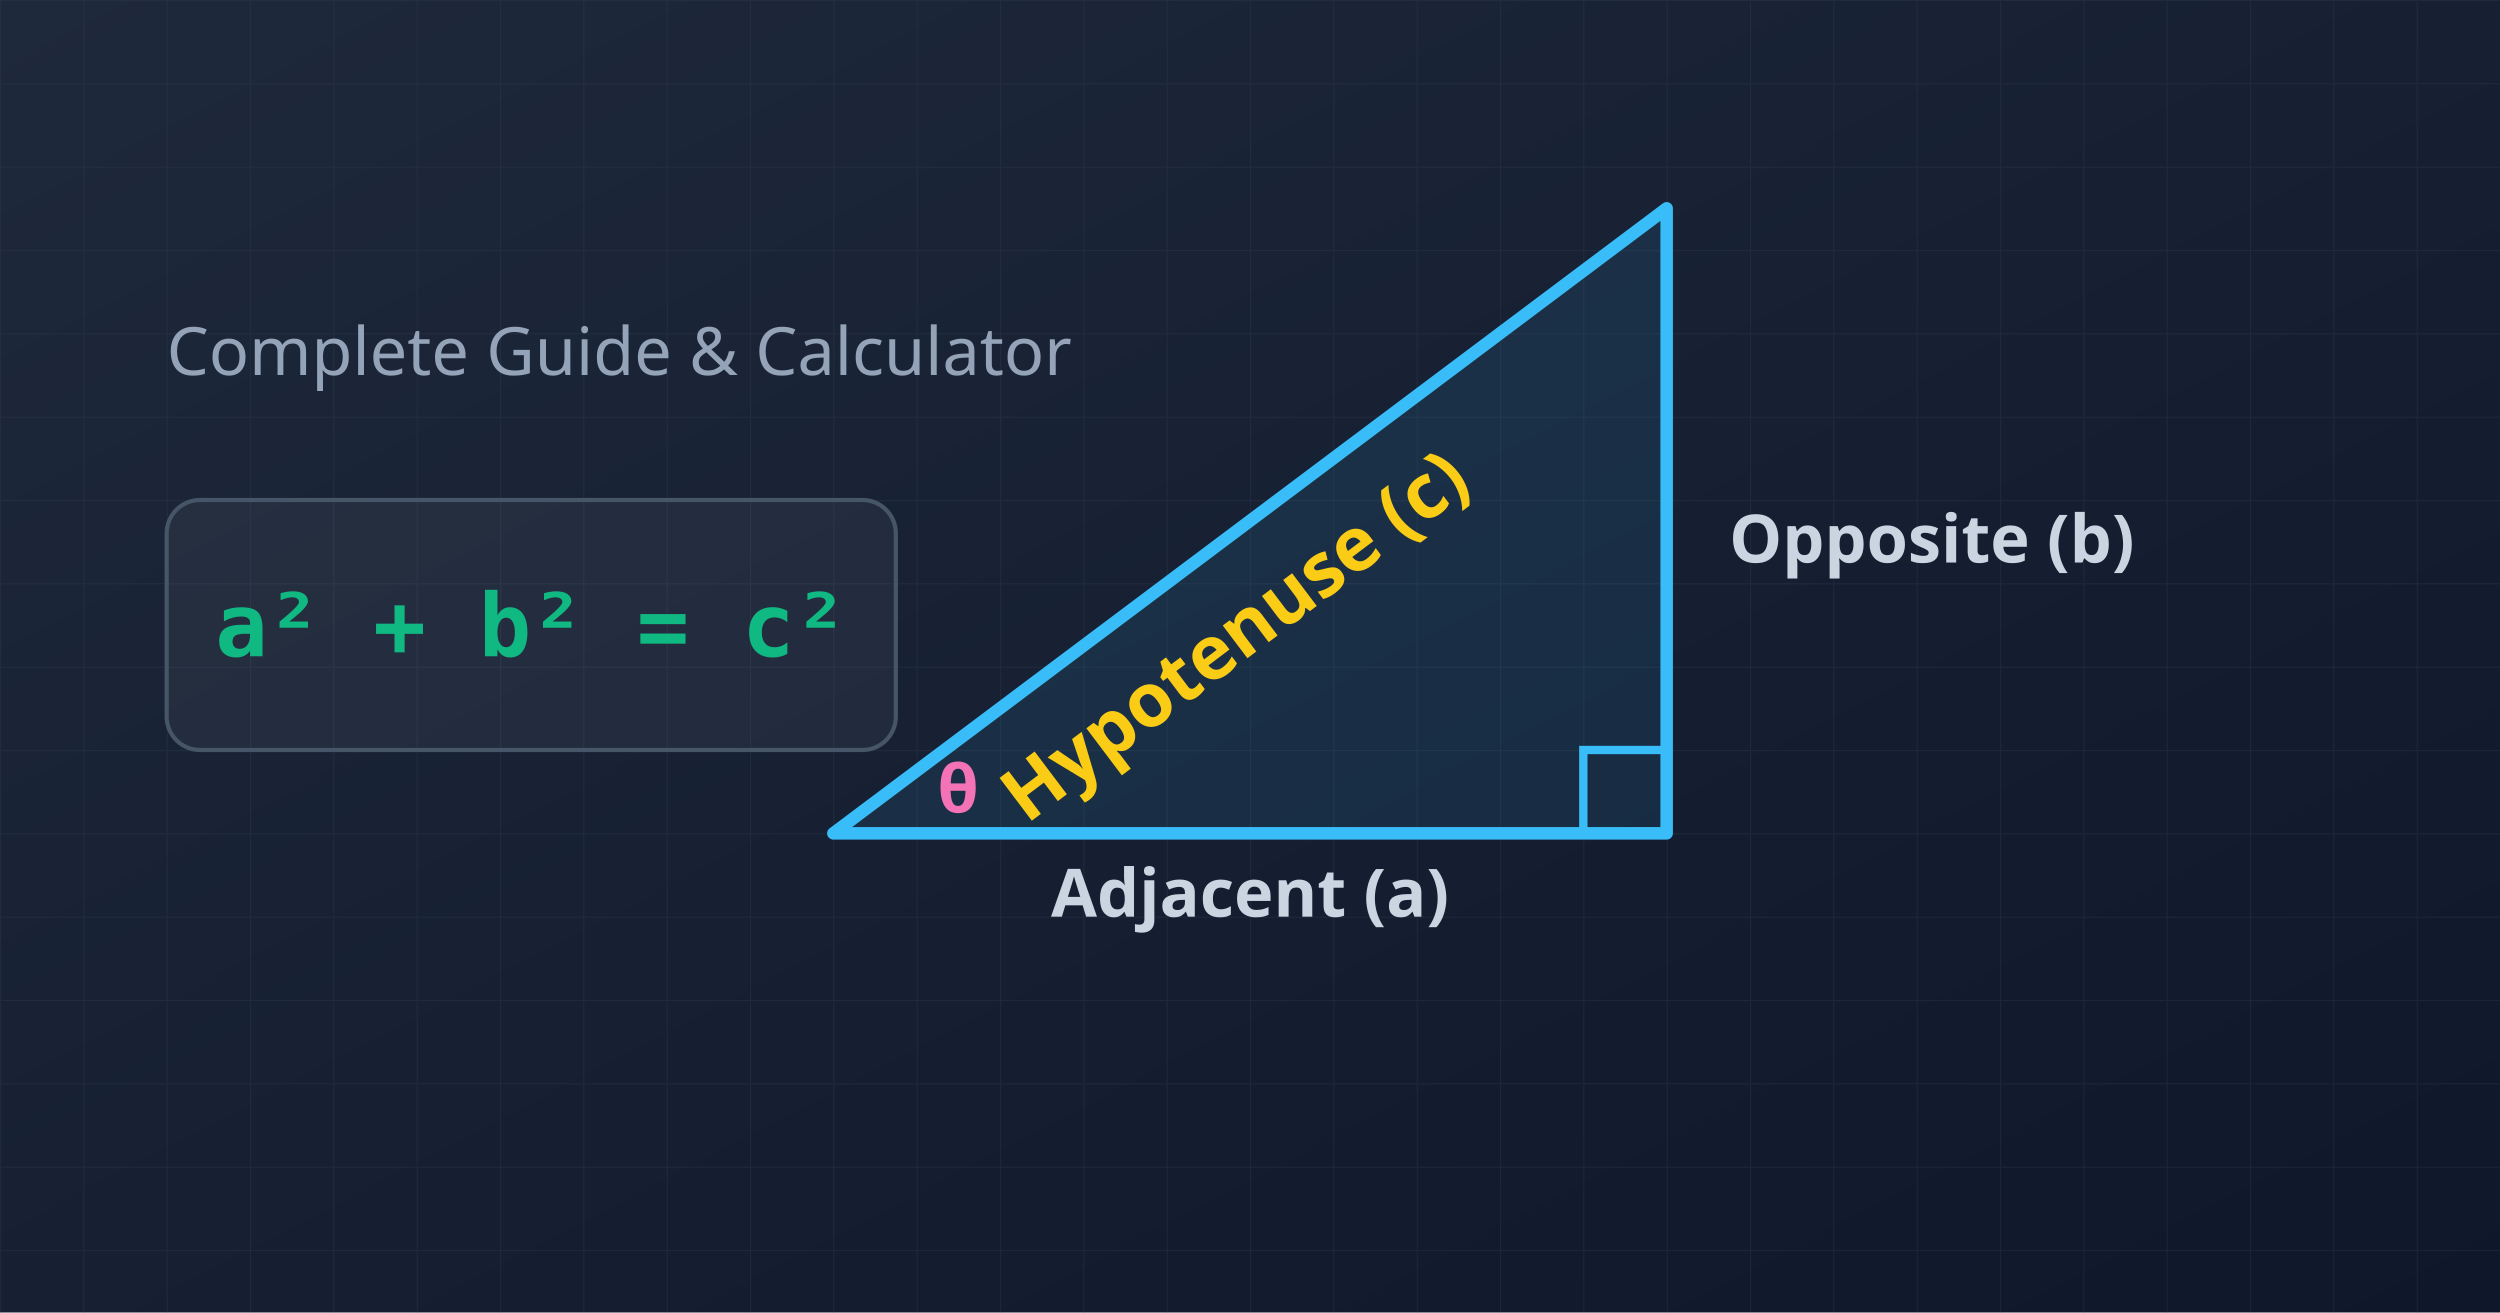
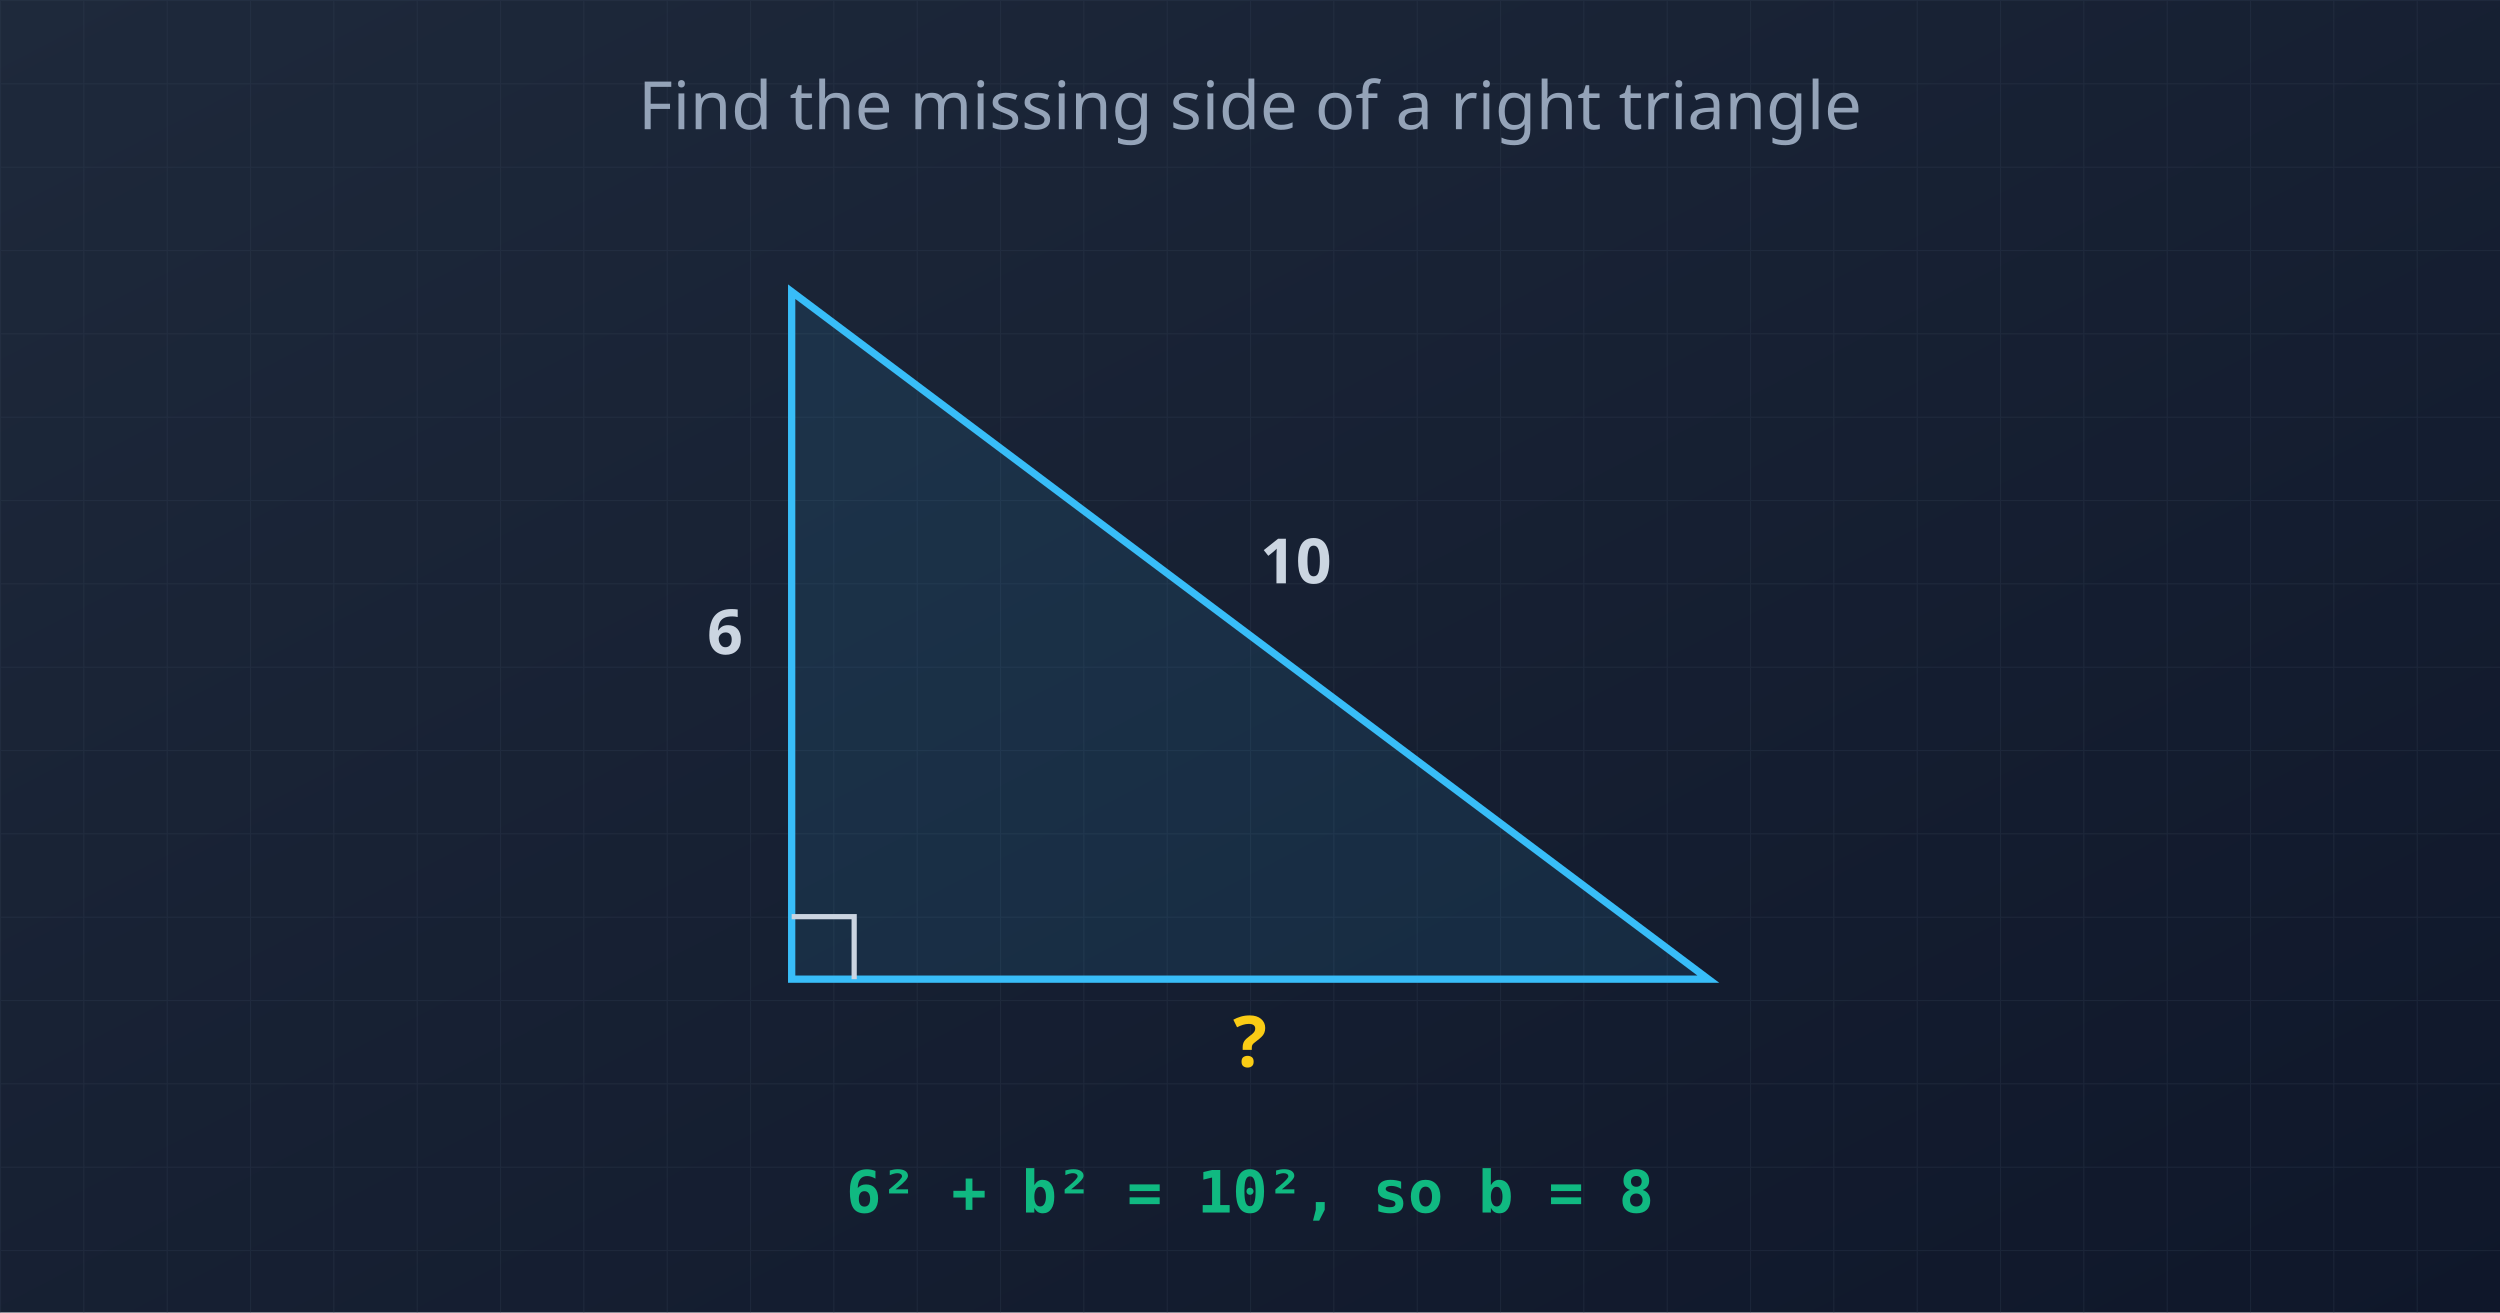
<svg xmlns="http://www.w3.org/2000/svg" width="1200" height="630">
  <defs>
    <linearGradient id="bg" x1="0%" y1="0%" x2="100%" y2="100%">
      <stop offset="0%" stop-color="#1e293b" />
      <stop offset="100%" stop-color="#0f172a" />
    </linearGradient>
    <pattern id="grid" width="40" height="40" patternUnits="userSpaceOnUse">
      <path d="M 40 0 L 0 0 0 40" fill="none" stroke="#334155" stroke-width="1" opacity="0.3" />
    </pattern>
  </defs>
  <rect width="1200" height="630" fill="url(#bg)" />
  <rect width="1200" height="630" fill="url(#grid)" />
-   <g transform="translate(600, 150)">
-     <path d="M -200 250 L 200 250 L 200 -50 Z" fill="rgba(56, 189, 248, 0.1)" stroke="#38bdf8" stroke-width="6" stroke-linejoin="round" />
-     <path d="M 160 250 L 160 210 L 200 210" fill="none" stroke="#38bdf8" stroke-width="4" />
-     <text x="0" y="290" font-family="system-ui, sans-serif" font-size="32" font-weight="600" fill="#cbd5e1" text-anchor="middle">Adjacent (a)</text>
-     <text x="230" y="120" font-family="system-ui, sans-serif" font-size="32" font-weight="600" fill="#cbd5e1" text-anchor="start">Opposite (b)</text>
-     <text x="0" y="165" font-family="system-ui, sans-serif" font-size="36" font-weight="bold" fill="#facc15" text-anchor="middle" transform="rotate(-37, 0, 165)">Hypotenuse (c)</text>
-     <text x="-150" y="240" font-family="system-ui, sans-serif" font-size="32" font-weight="bold" fill="#f472b6">θ</text>
-   </g>
-   <text x="80" y="180" font-family="system-ui, sans-serif" font-size="32" font-weight="500" fill="#94a3b8">Complete Guide &amp; Calculator</text>
-   <rect x="80" y="240" width="350" height="120" rx="16" fill="rgba(255,255,255,0.05)" stroke="#475569" stroke-width="2" />
-   <text x="255" y="315" font-family="monospace" font-size="42" font-weight="bold" fill="#10b981" text-anchor="middle">a² + b² = c²</text>
+   <text x="600" y="62" font-family="system-ui, sans-serif" font-size="32" font-weight="500" fill="#94a3b8" text-anchor="middle">Find the missing side of a right triangle</text>
+   <polygon points="380,470 820,470 380,140" fill="rgba(56,189,248,0.1)" stroke="#38bdf8" stroke-width="3.5" />
+   <path d="M 380 440 L 410 440 L 410 470" fill="none" stroke="#cbd5e1" stroke-width="2.5" />
+   <text x="348" y="314" font-family="system-ui, sans-serif" font-size="30" font-weight="600" fill="#cbd5e1" text-anchor="middle">6</text>
+   <text x="600" y="512" font-family="system-ui, sans-serif" font-size="34" font-weight="700" fill="#facc15" text-anchor="middle">?</text>
+   <text x="622" y="280" font-family="system-ui, sans-serif" font-size="30" font-weight="600" fill="#cbd5e1" text-anchor="middle">10</text>
+   <text x="600" y="582" font-family="monospace" font-size="28" font-weight="bold" fill="#10b981" text-anchor="middle">6² + b² = 10², so b = 8</text>
</svg>
